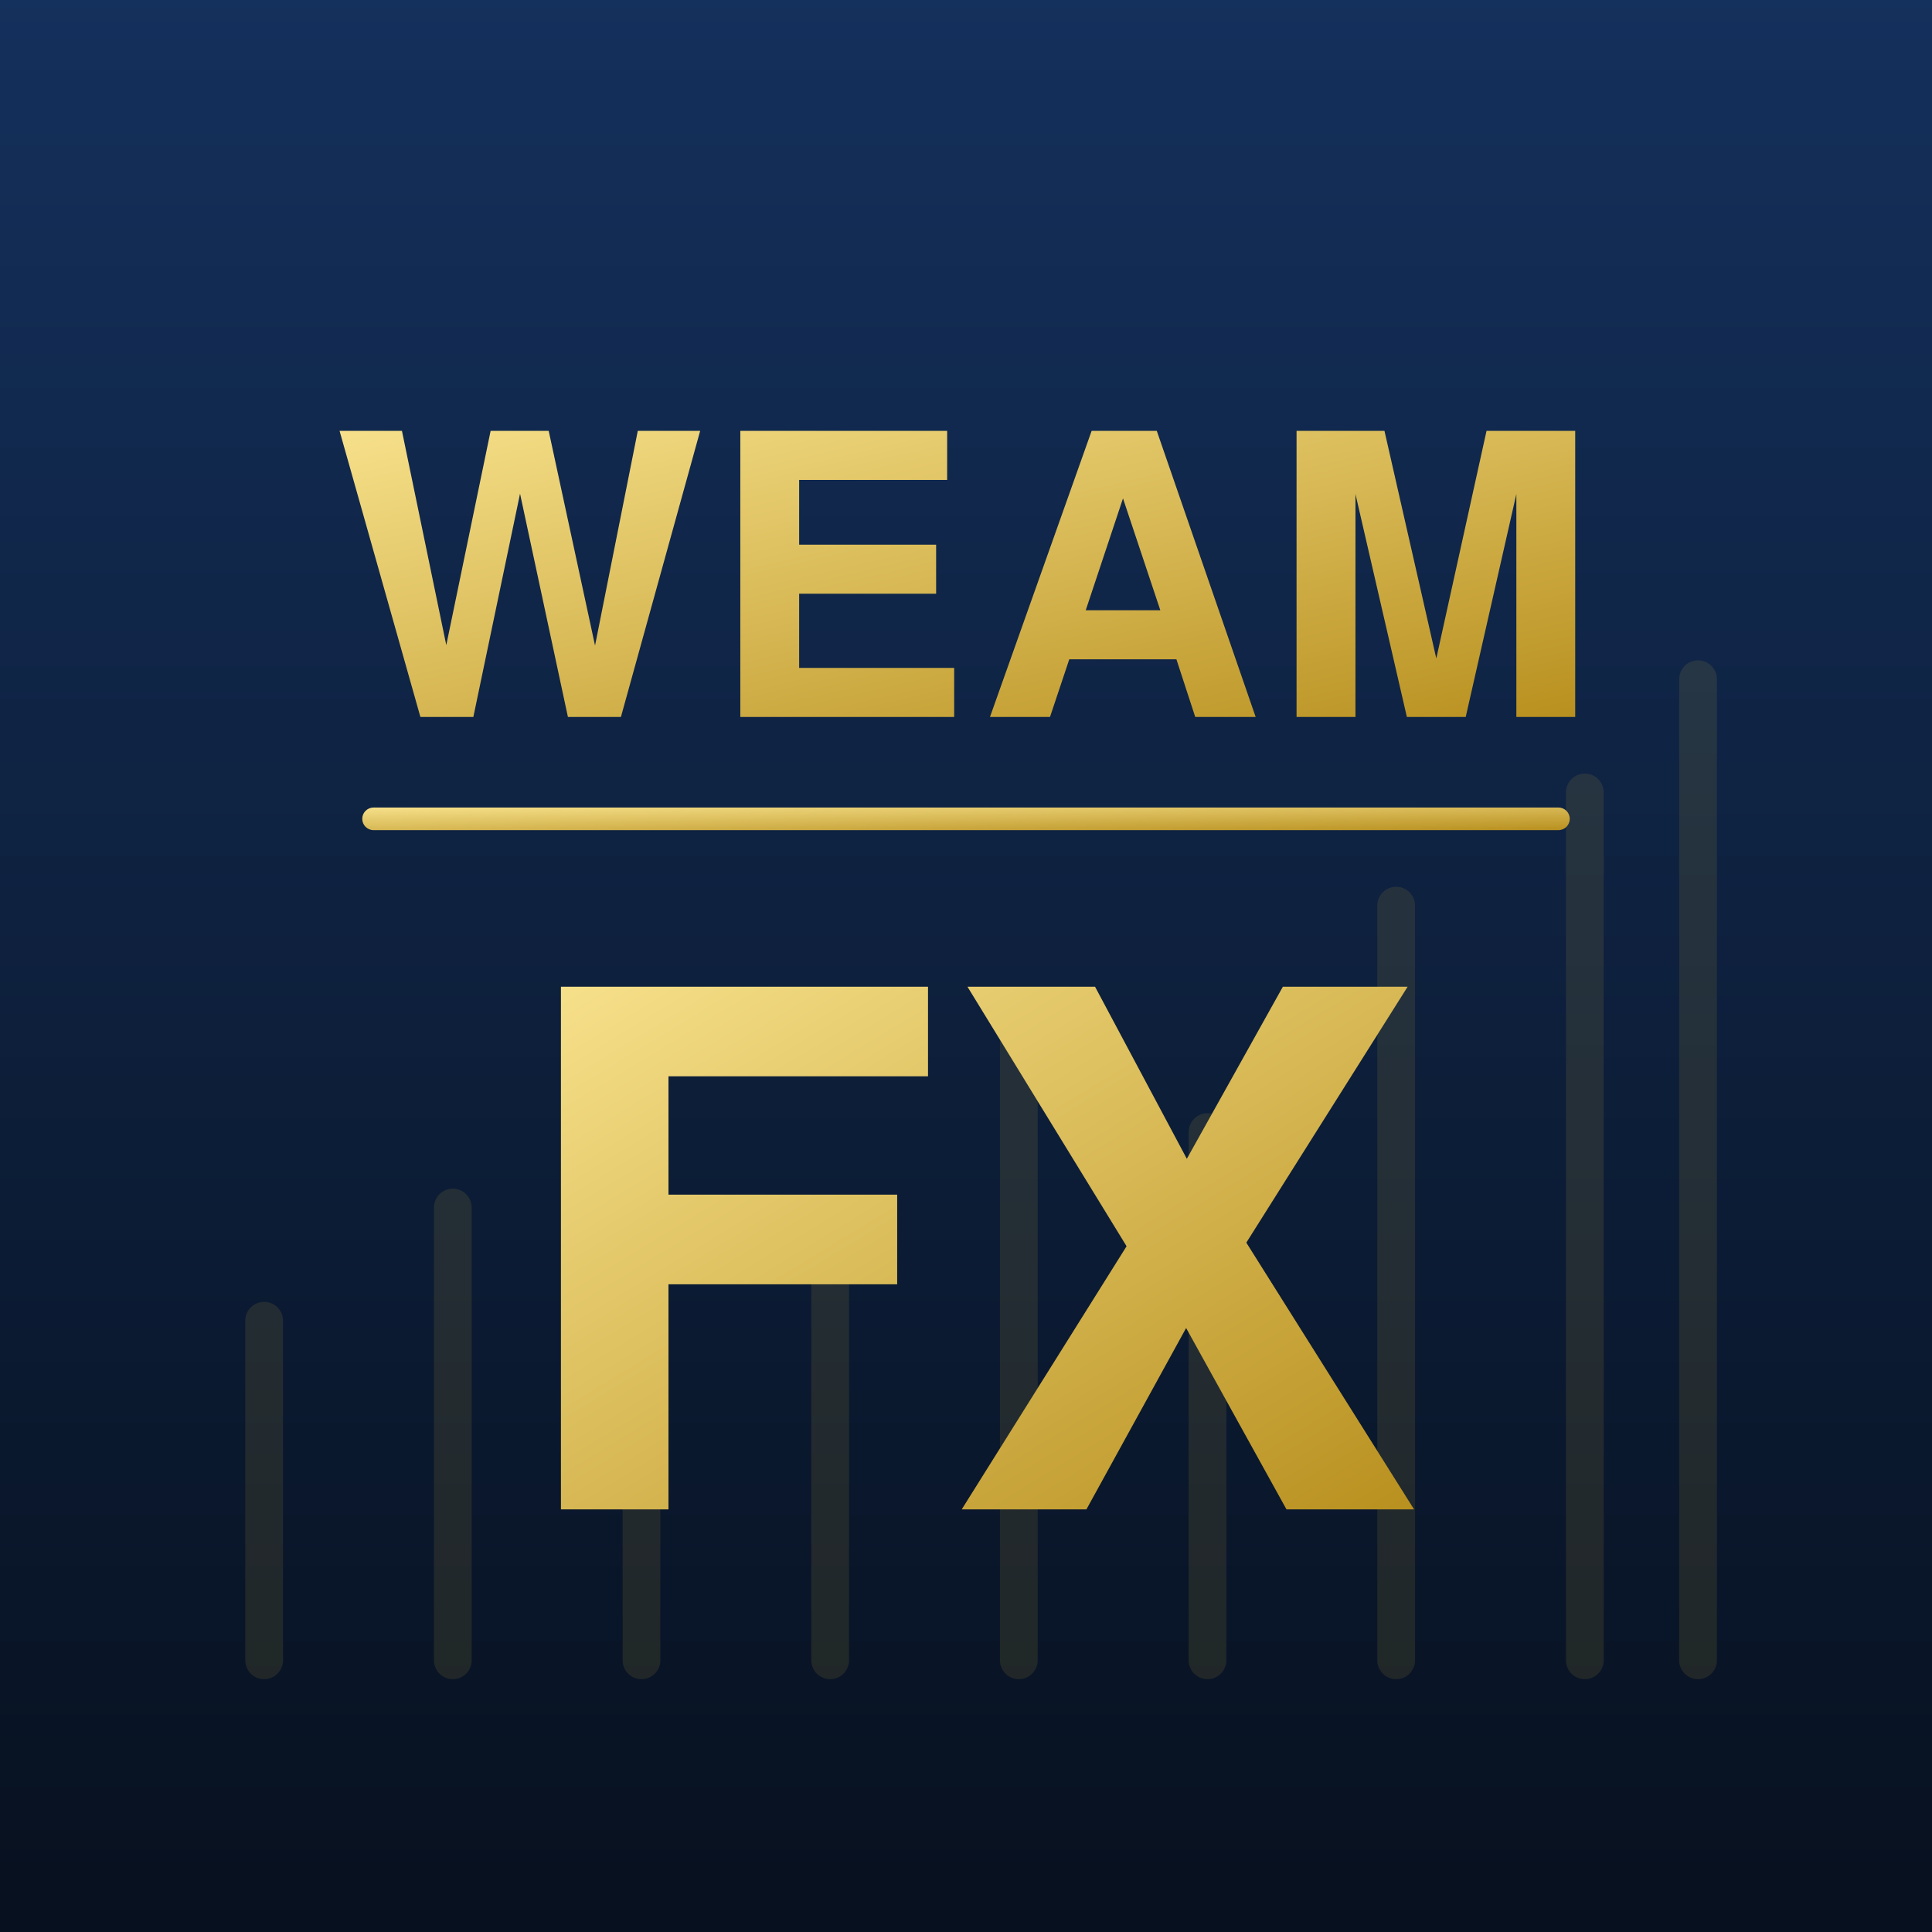
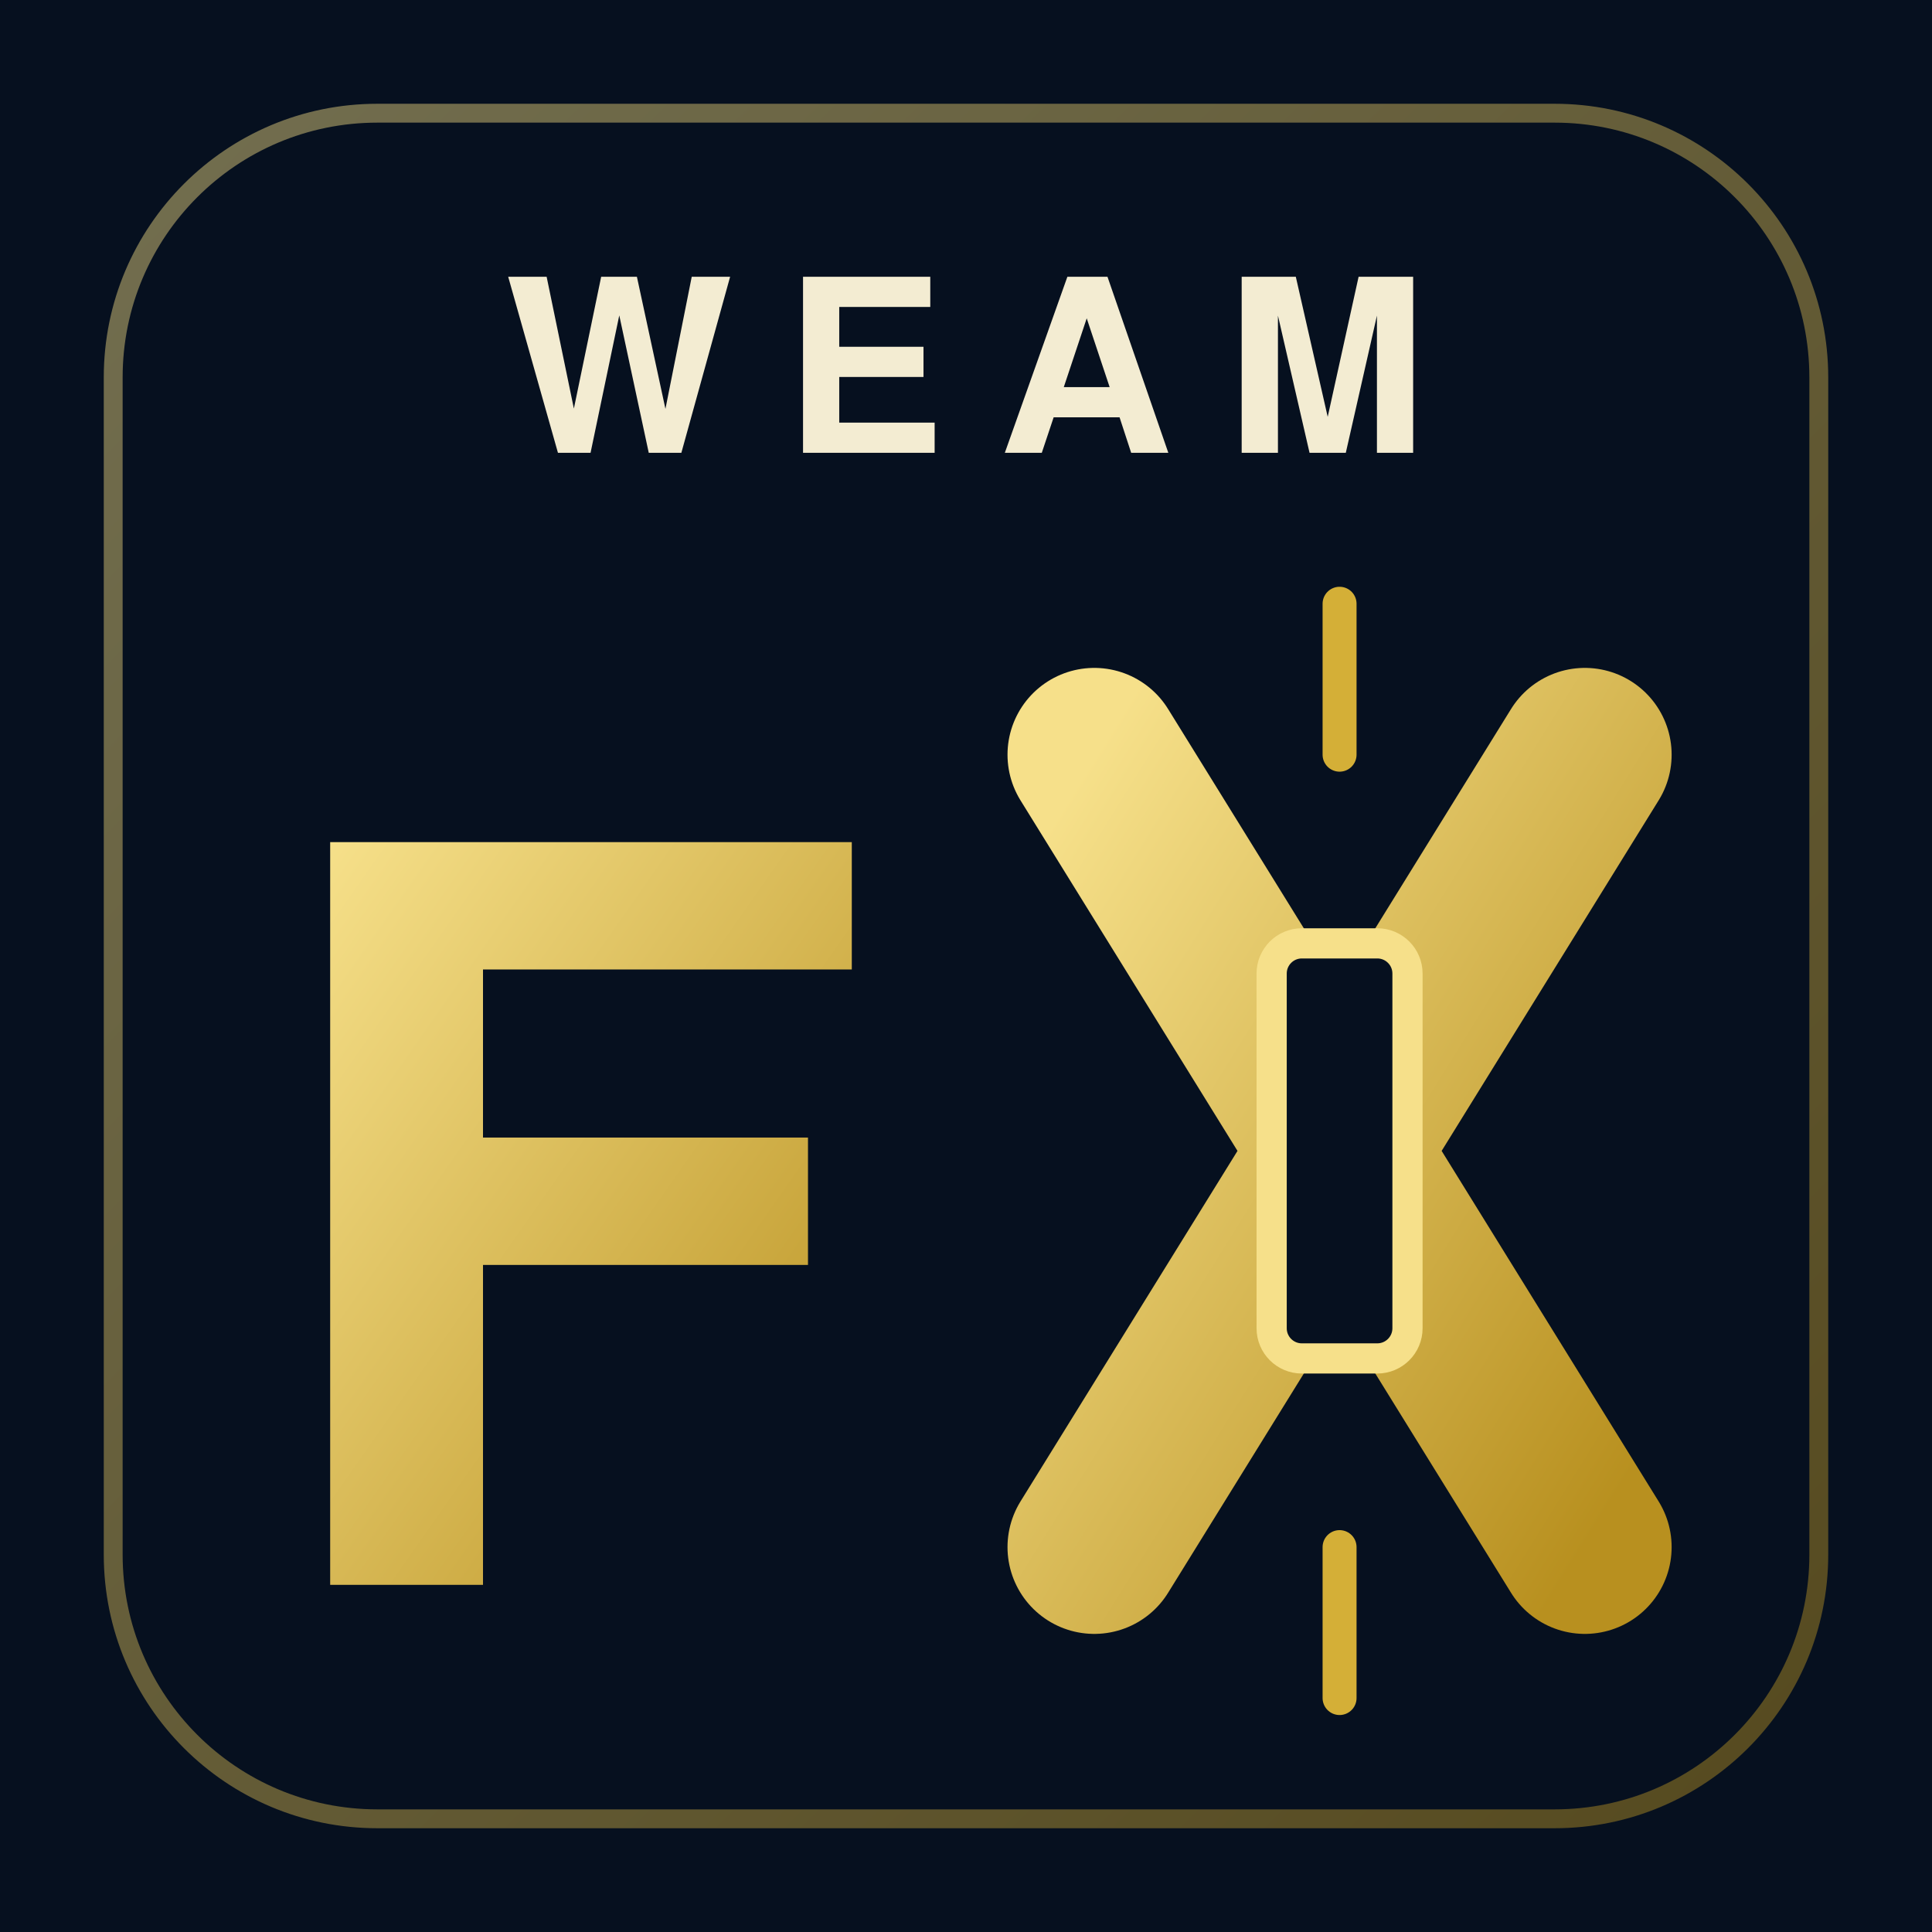
<svg xmlns="http://www.w3.org/2000/svg" viewBox="0 0 512 512">
  <defs>
    <linearGradient id="g" x1="0" y1="0" x2="1" y2="1">
      <stop offset="0" stop-color="#f6e08a" />
      <stop offset="1" stop-color="#b8901f" />
    </linearGradient>
    <linearGradient id="b" x1="0" y1="0" x2="0" y2="1">
      <stop offset="0" stop-color="#14305c" />
      <stop offset="1" stop-color="#07101e" />
    </linearGradient>
  </defs>
-   <rect width="512" height="512" fill="url(#b)" />
-   <g stroke="#d4af37" stroke-width="10" stroke-linecap="round" opacity=".12">
-     <path d="M70 440V350M70 395h0M120 440V320M170 440V290M220 440V330M270 440V270M320 440V300M370 440V240M420 440V210M450 440V180" />
-   </g>
-   <text x="256" y="190" font-family="Arial Black,Helvetica,Arial,sans-serif" font-weight="900" font-size="104" text-anchor="middle" fill="url(#g)" letter-spacing="2">WEAM</text>
-   <rect x="96" y="214" width="320" height="6" rx="3" fill="url(#g)" />
-   <text x="256" y="400" font-family="Arial Black,Helvetica,Arial,sans-serif" font-weight="900" font-size="190" text-anchor="middle" fill="url(#g)">FX</text>
+   <rect width="512" height="512" fill="#06101f" />
+   <rect x="30" y="30" width="452" height="452" rx="70" fill="none" stroke="url(#g)" stroke-width="5" opacity=".45" />
+   <text x="256" y="120" font-family="Arial Black,Helvetica,Arial,sans-serif" font-weight="900" font-size="64" text-anchor="middle" fill="#f3ecd2" letter-spacing="14">WEAM</text>
+   <text x="150" y="420" font-family="Arial Black,Helvetica,Arial,sans-serif" font-weight="900" font-size="270" text-anchor="middle" fill="url(#g)">F</text>
+   <path d="M290 200L420 410M420 200L290 410" stroke="url(#g)" stroke-width="46" stroke-linecap="round" />
+   <path d="M355 160v40M355 410v40" stroke="#d4af37" stroke-width="9" stroke-linecap="round" />
+   <rect x="337" y="250" width="36" height="110" rx="8" fill="#06101f" stroke="#f6e08a" stroke-width="8" />
</svg>
